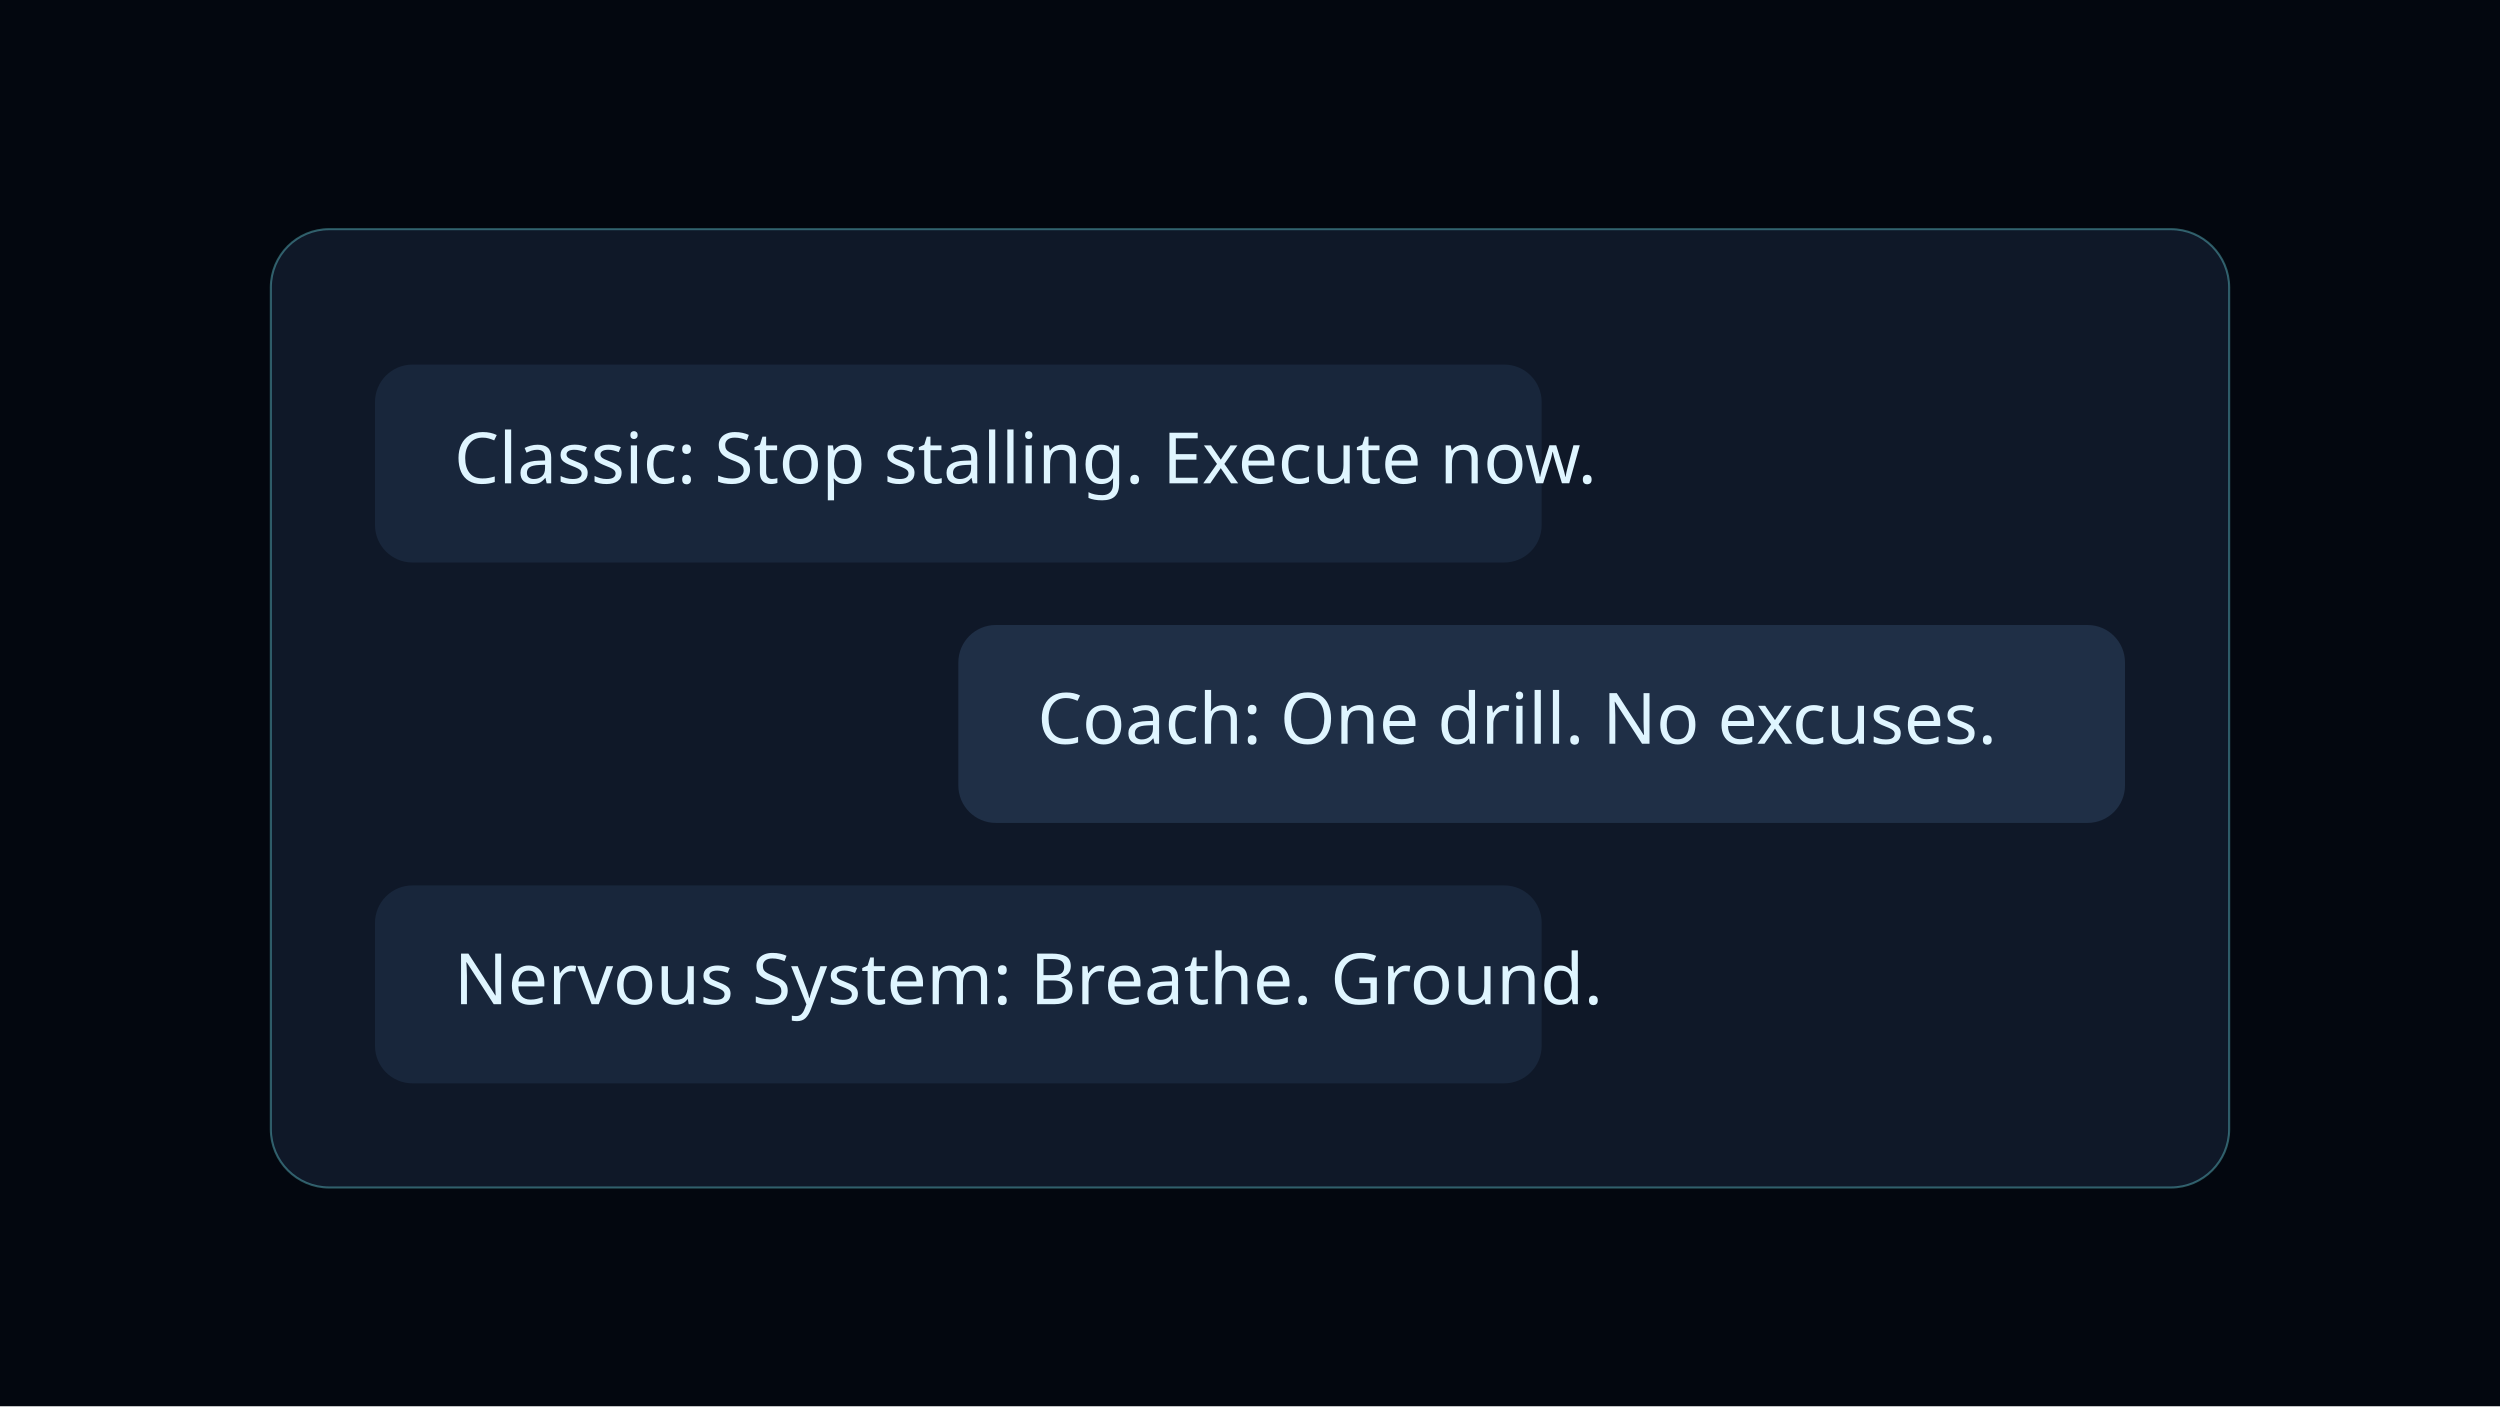
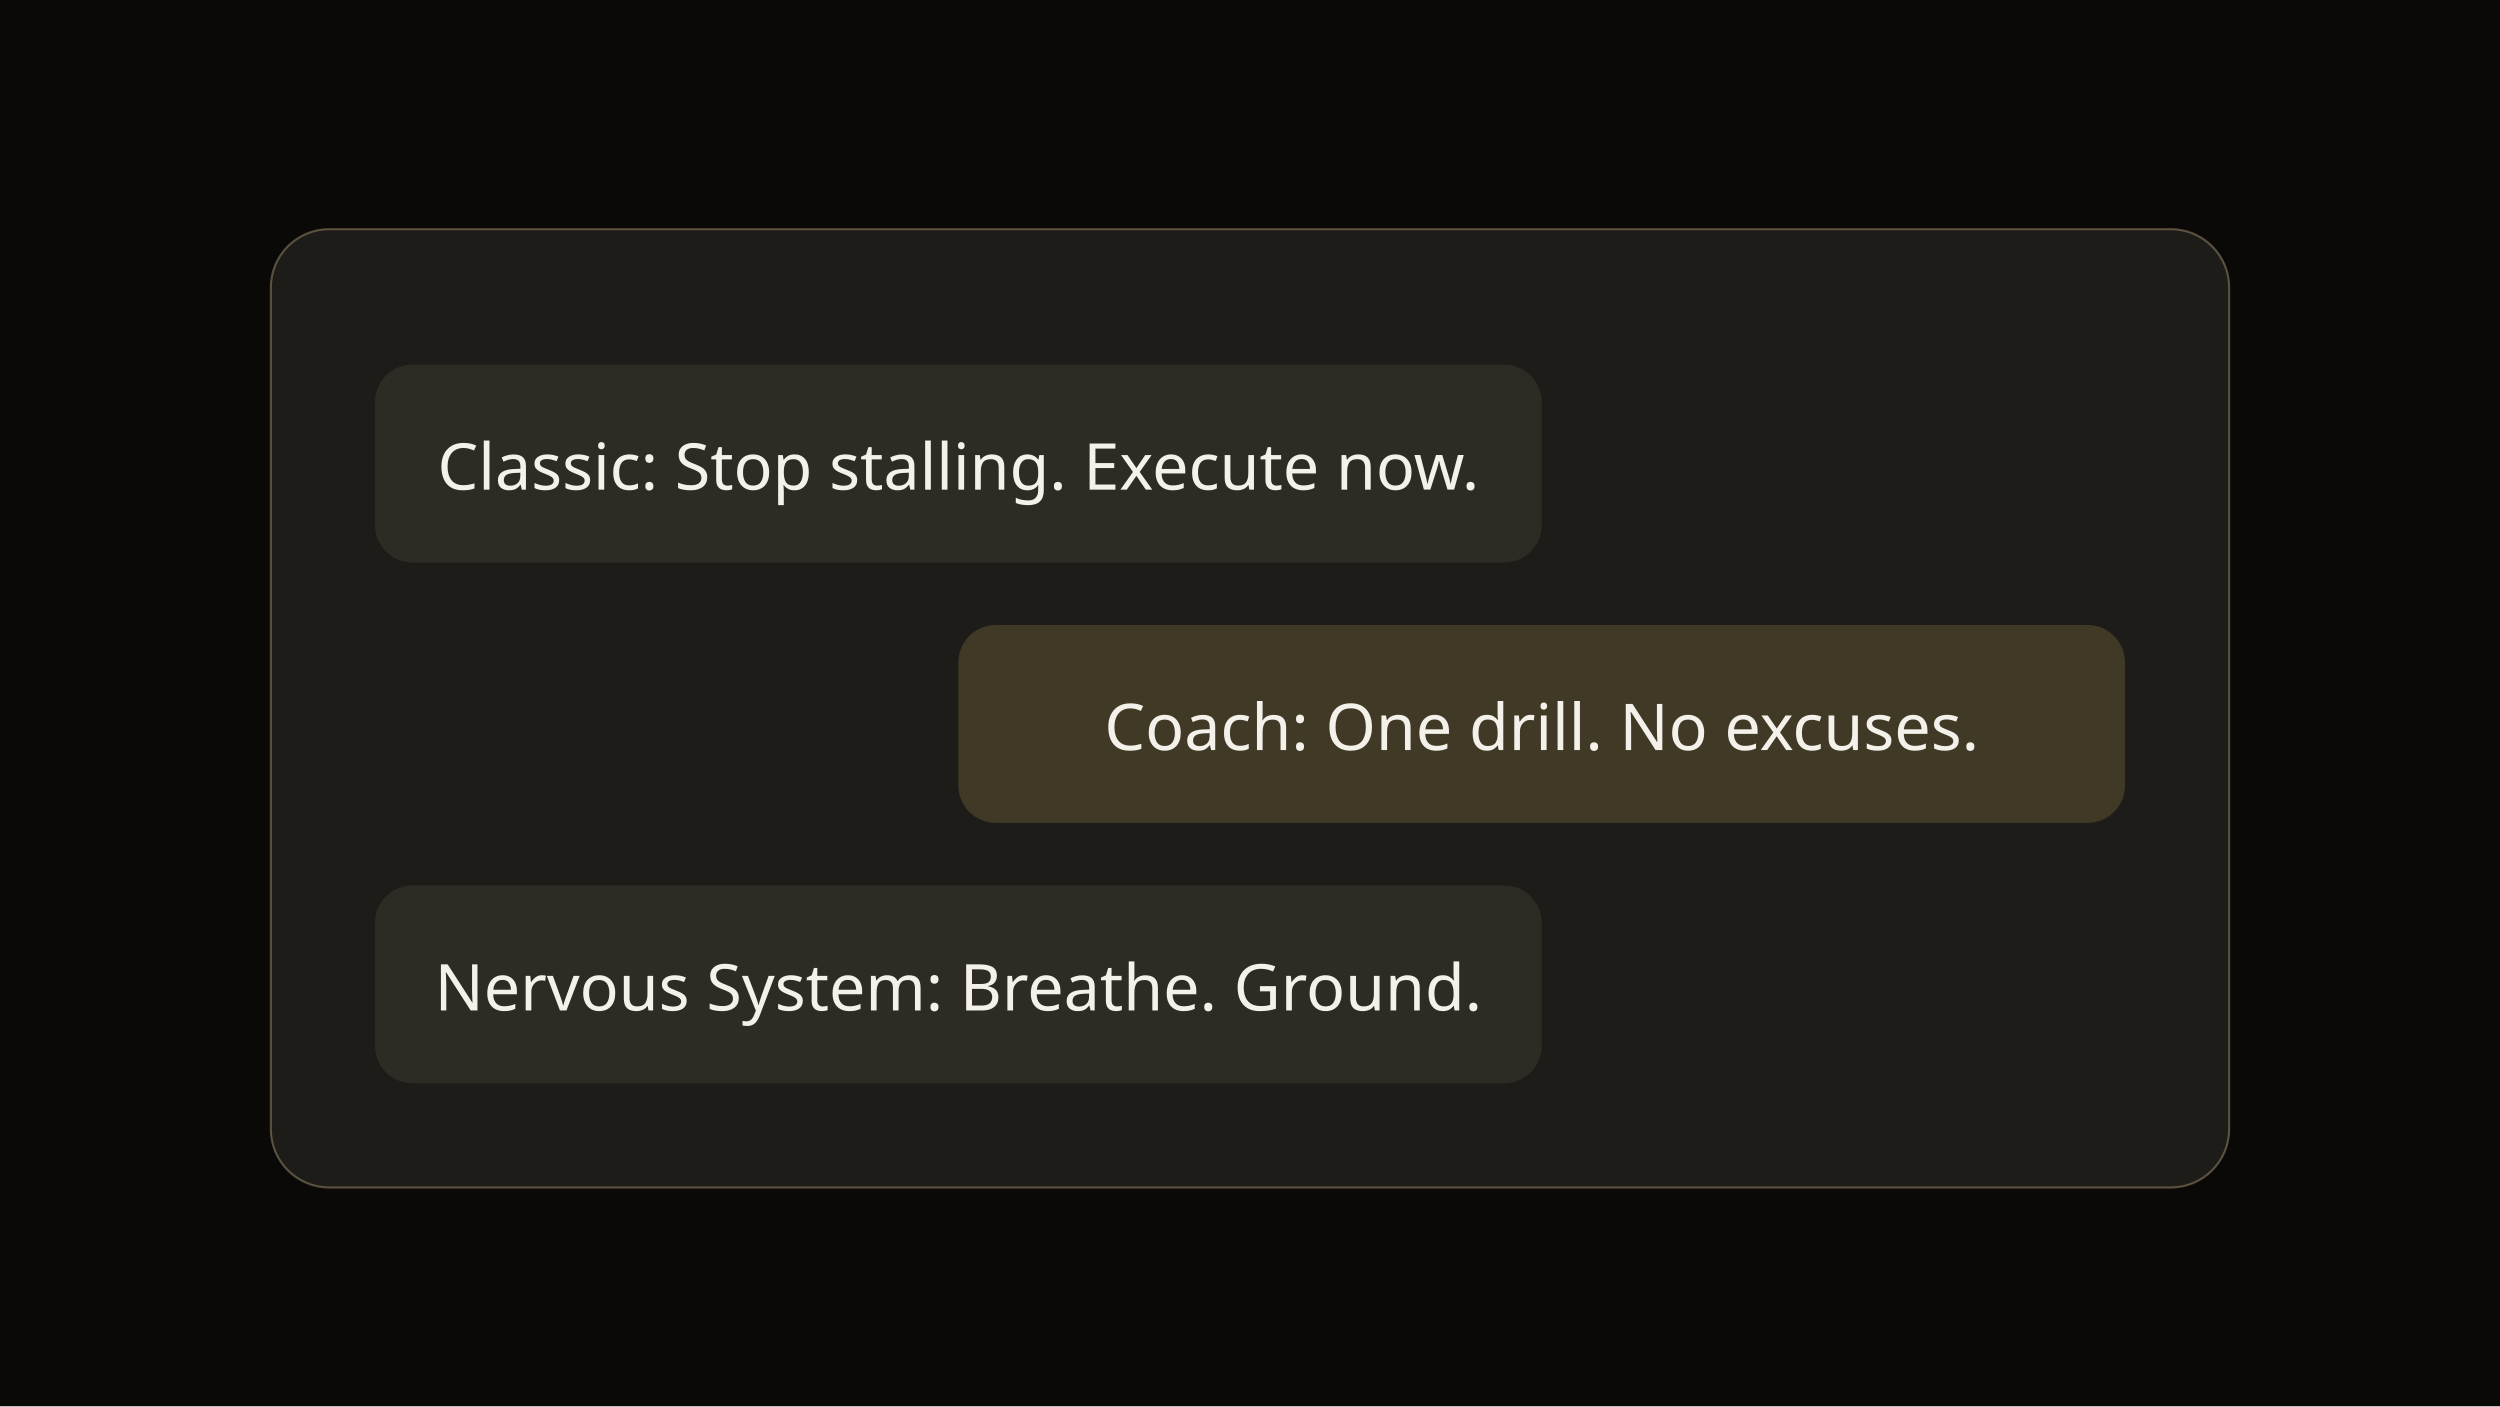
<svg xmlns="http://www.w3.org/2000/svg" viewBox="0 0 1200 675" role="img" aria-label="Zane AI visual">
-   <rect width="1200" height="675" fill="#03070f" />
-   <rect x="130" y="110" width="940" height="460" rx="28" fill="#0f1828" stroke="#79f4ff" stroke-opacity="0.35" />
-   <rect x="180" y="175" width="560" height="95" rx="18" fill="#18263b" />
-   <text x="218" y="232" fill="#dff5ff" font-size="34" font-family="Outfit, sans-serif">Classic: Stop stalling. Execute now.</text>
-   <rect x="460" y="300" width="560" height="95" rx="18" fill="#1f2f46" />
-   <text x="498" y="357" fill="#dff5ff" font-size="34" font-family="Outfit, sans-serif">Coach: One drill. No excuses.</text>
-   <rect x="180" y="425" width="560" height="95" rx="18" fill="#18263b" />
-   <text x="218" y="482" fill="#dff5ff" font-size="34" font-family="Outfit, sans-serif">Nervous System: Breathe. Ground.</text>
+   <rect width="1200" height="675" fill="#0a0908" />
+   <rect x="130" y="110" width="940" height="460" rx="28" fill="#1e1c19" stroke="#e3c595" stroke-opacity="0.35" />
+   <rect x="180" y="175" width="560" height="95" rx="18" fill="#2e2b25" />
+   <text x="460" y="223" text-anchor="middle" dominant-baseline="central" fill="#f4f1ea" font-size="31" font-family="Outfit, sans-serif">Classic: Stop stalling. Execute now.</text>
+   <rect x="460" y="300" width="560" height="95" rx="18" fill="#3f3926" />
+   <text x="740" y="348" text-anchor="middle" dominant-baseline="central" fill="#f4f1ea" font-size="31" font-family="Outfit, sans-serif">Coach: One drill. No excuses.</text>
+   <rect x="180" y="425" width="560" height="95" rx="18" fill="#2e2b25" />
+   <text x="460" y="473" text-anchor="middle" dominant-baseline="central" fill="#f4f1ea" font-size="31" font-family="Outfit, sans-serif">Nervous System: Breathe. Ground.</text>
</svg>
